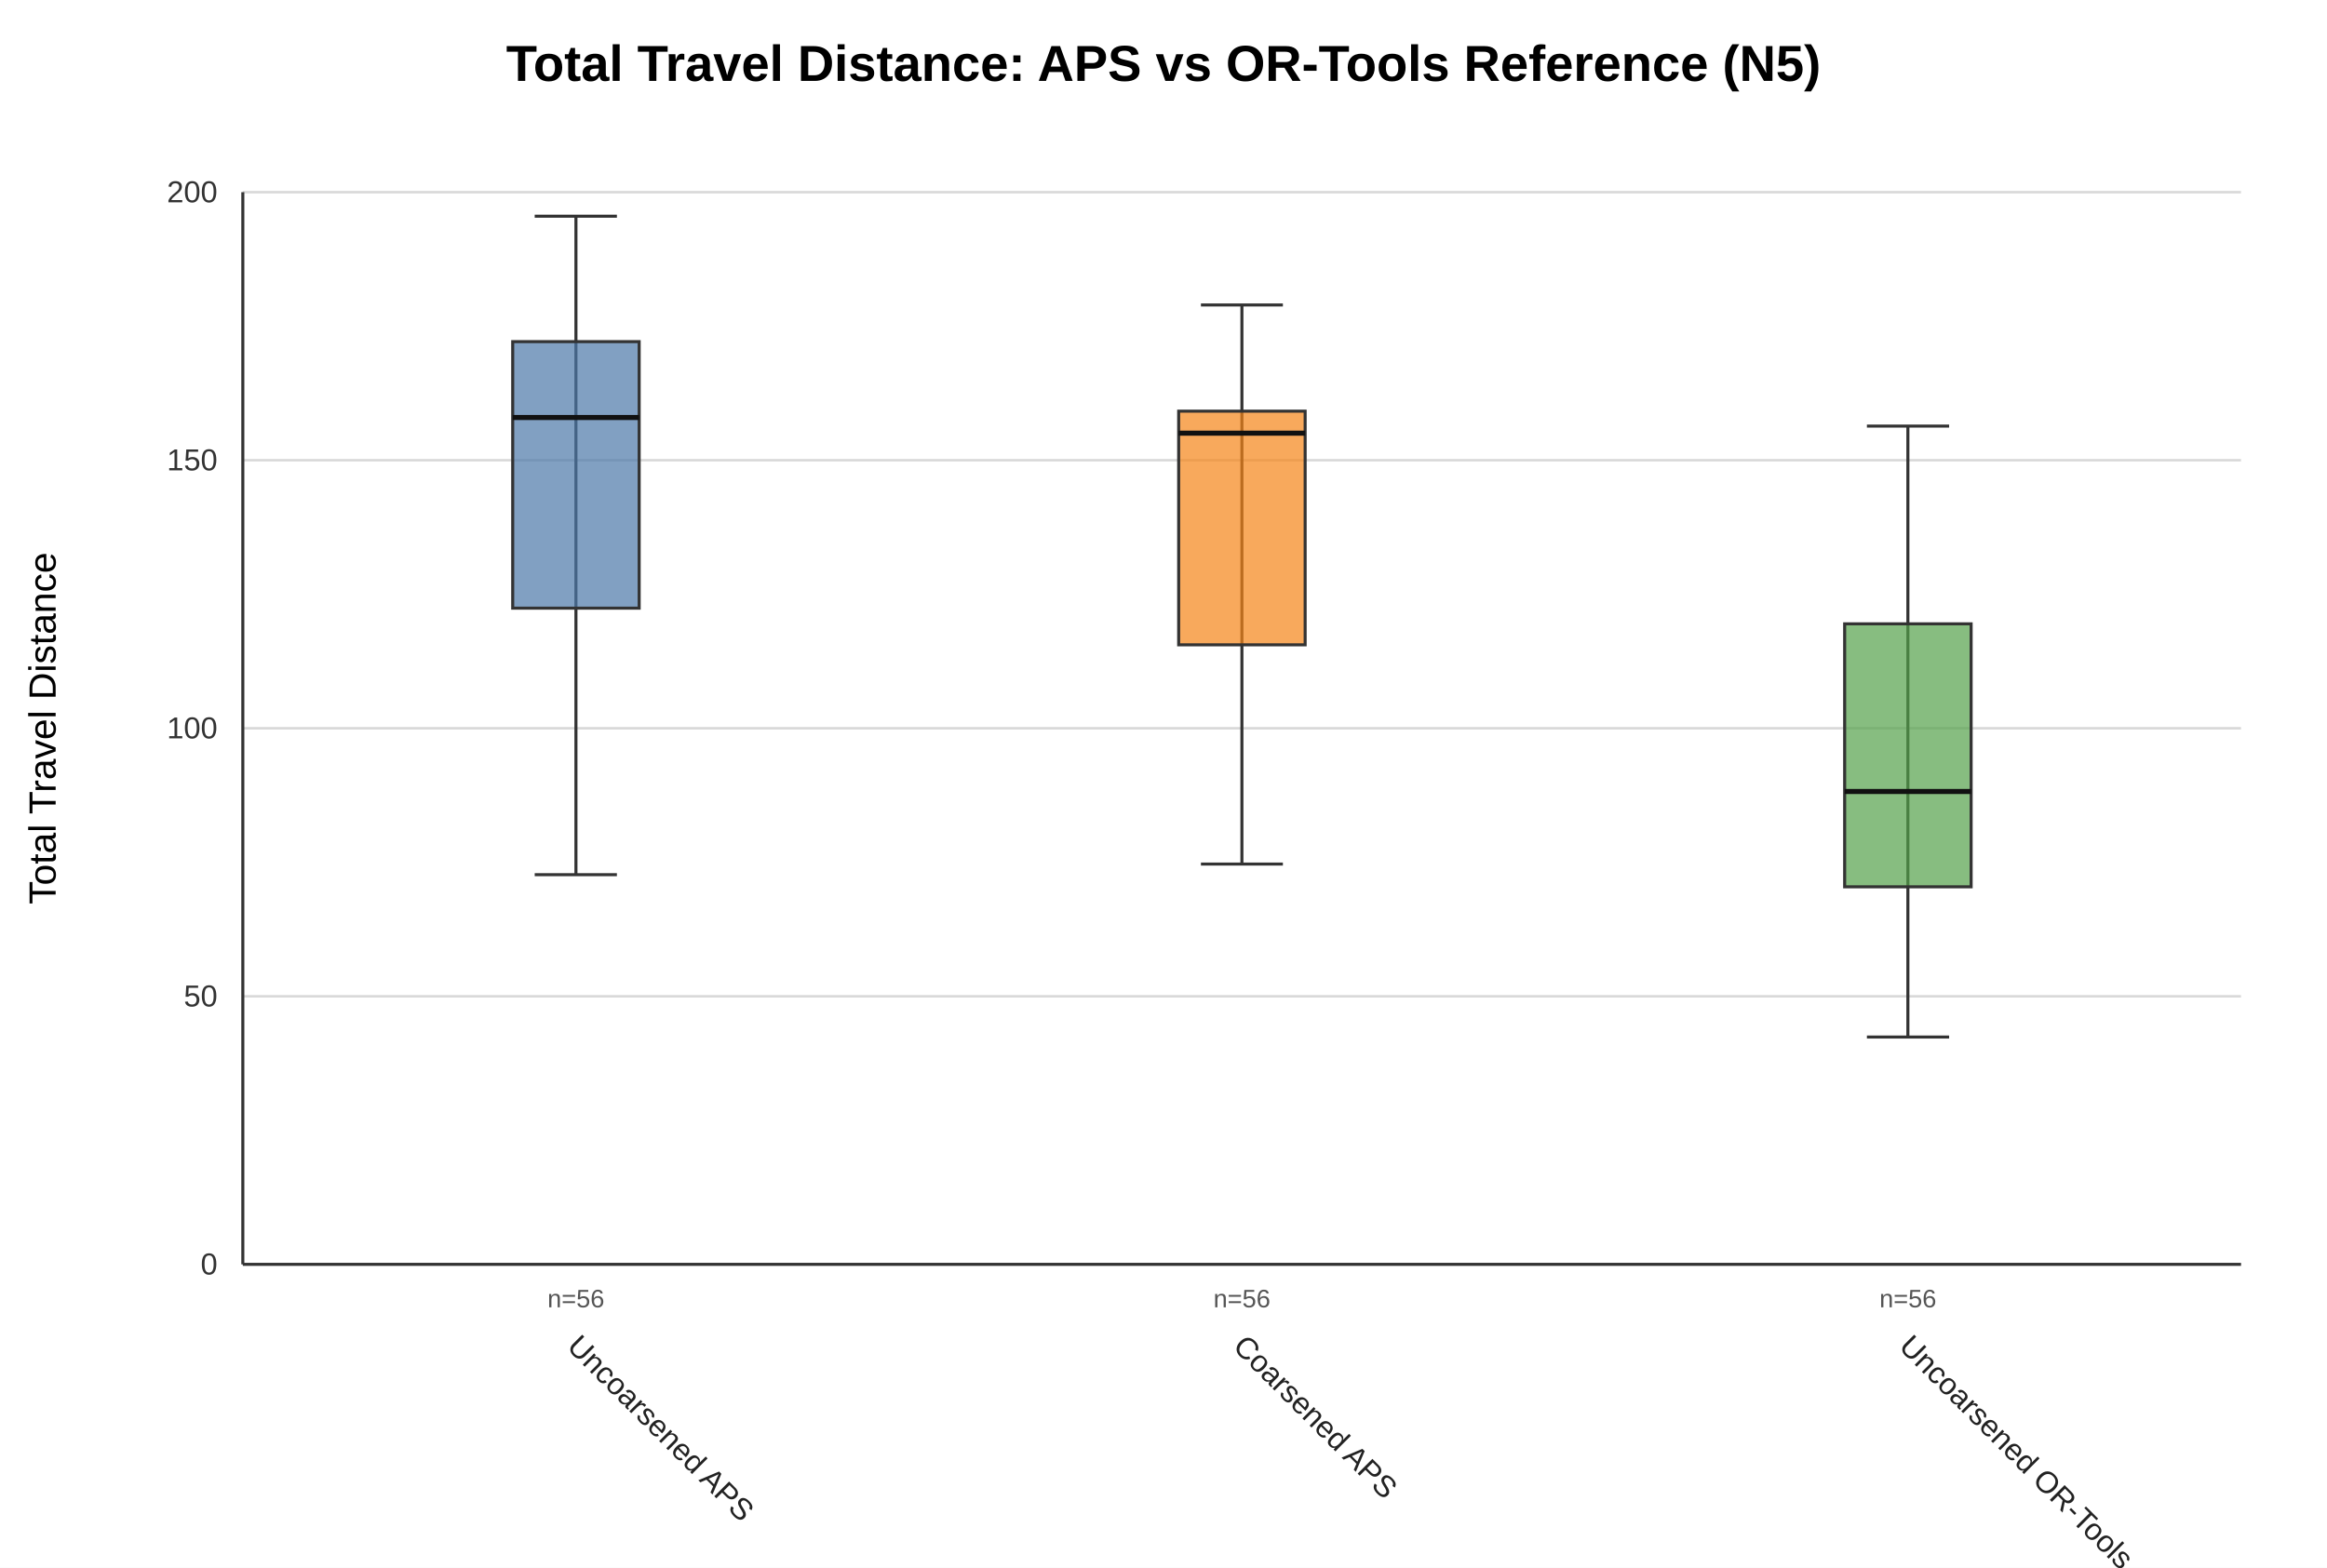
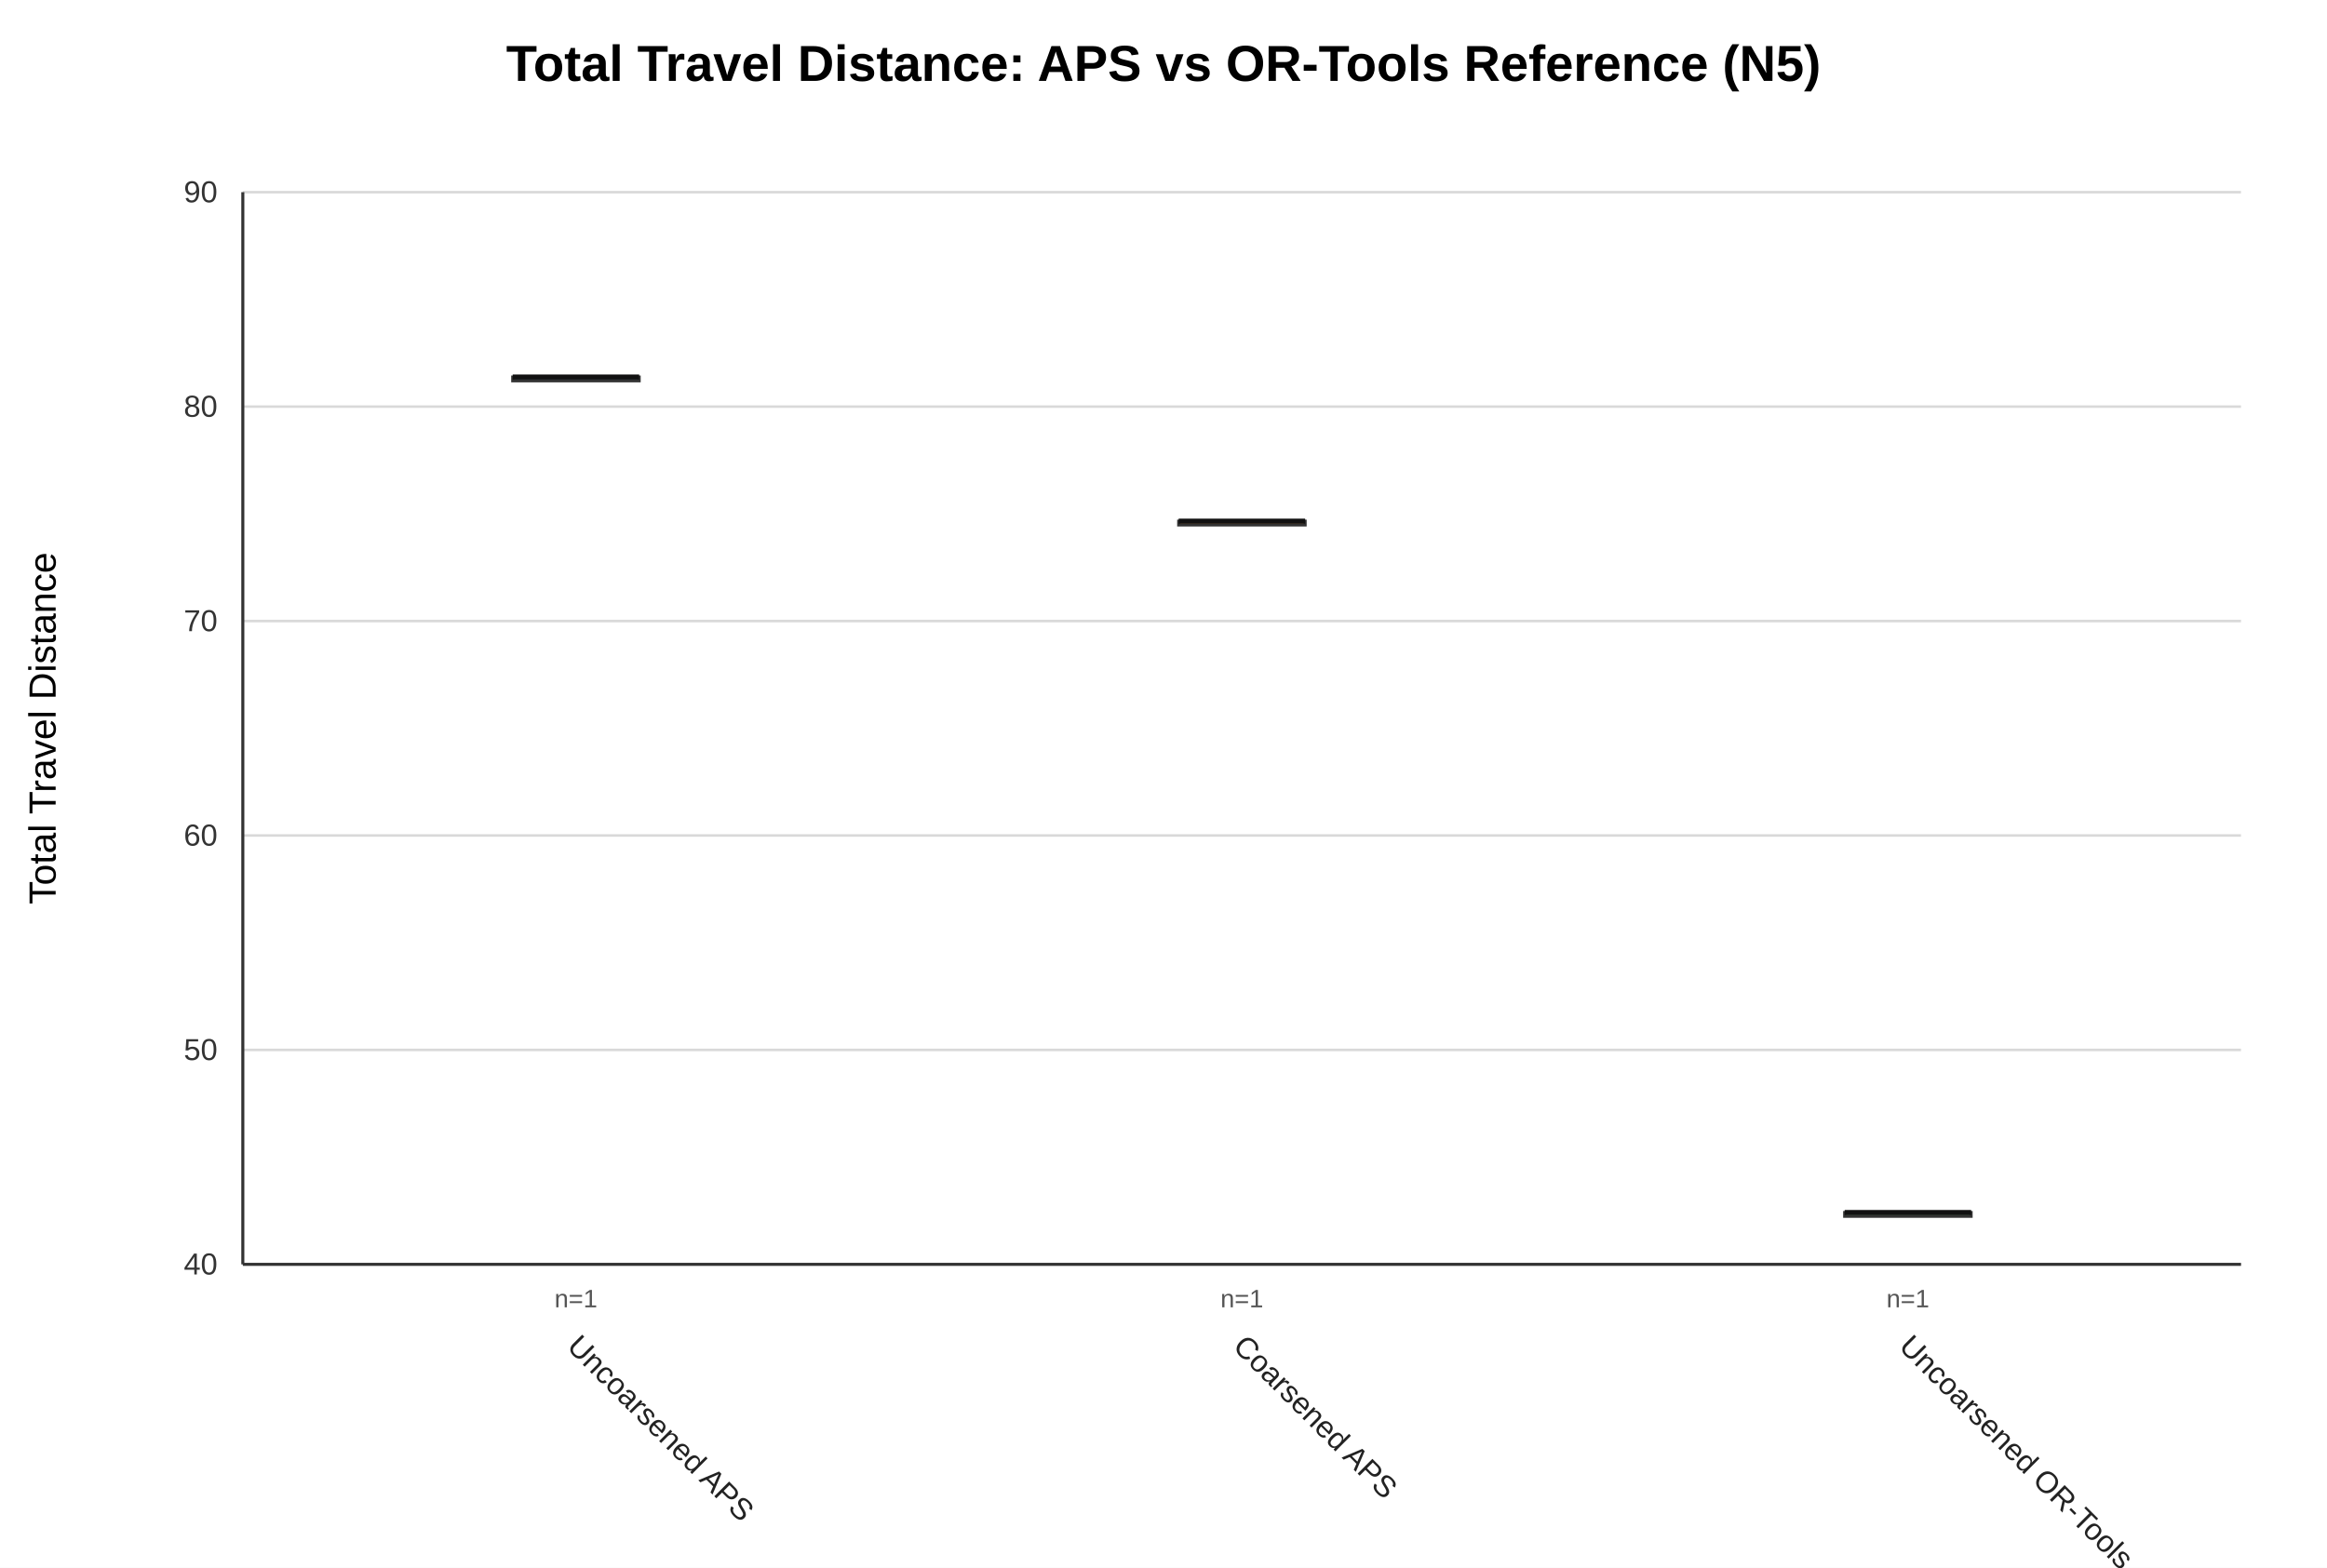
<svg xmlns="http://www.w3.org/2000/svg" width="920" height="620" viewBox="0 0 920 620">
  <rect x="0" y="0" width="920" height="620" fill="#ffffff" />
  <text x="460.0" y="32" text-anchor="middle" font-family="Arial, sans-serif" font-size="20" font-weight="700">Total Travel Distance: APS vs OR-Tools Reference (N5)</text>
  <text transform="translate(22 288.0) rotate(-90)" text-anchor="middle" font-family="Arial, sans-serif" font-size="15">Total Travel Distance</text>
  <line x1="96" y1="500.0" x2="886" y2="500.0" stroke="#d9d9d9" stroke-width="1" />
-   <text x="86" y="504.0" text-anchor="end" font-family="Arial, sans-serif" font-size="12" fill="#333333">0</text>
-   <line x1="96" y1="394.0" x2="886" y2="394.0" stroke="#d9d9d9" stroke-width="1" />
-   <text x="86" y="398.0" text-anchor="end" font-family="Arial, sans-serif" font-size="12" fill="#333333">50</text>
-   <line x1="96" y1="288.0" x2="886" y2="288.0" stroke="#d9d9d9" stroke-width="1" />
-   <text x="86" y="292.0" text-anchor="end" font-family="Arial, sans-serif" font-size="12" fill="#333333">100</text>
-   <line x1="96" y1="182.0" x2="886" y2="182.0" stroke="#d9d9d9" stroke-width="1" />
-   <text x="86" y="186.0" text-anchor="end" font-family="Arial, sans-serif" font-size="12" fill="#333333">150</text>
+   <text x="86" y="504.0" text-anchor="end" font-family="Arial, sans-serif" font-size="12" fill="#333333">40</text>
+   <line x1="96" y1="415.2" x2="886" y2="415.2" stroke="#d9d9d9" stroke-width="1" />
+   <text x="86" y="419.2" text-anchor="end" font-family="Arial, sans-serif" font-size="12" fill="#333333">50</text>
+   <line x1="96" y1="330.4" x2="886" y2="330.4" stroke="#d9d9d9" stroke-width="1" />
+   <text x="86" y="334.4" text-anchor="end" font-family="Arial, sans-serif" font-size="12" fill="#333333">60</text>
+   <line x1="96" y1="245.6" x2="886" y2="245.6" stroke="#d9d9d9" stroke-width="1" />
+   <text x="86" y="249.6" text-anchor="end" font-family="Arial, sans-serif" font-size="12" fill="#333333">70</text>
+   <line x1="96" y1="160.8" x2="886" y2="160.8" stroke="#d9d9d9" stroke-width="1" />
+   <text x="86" y="164.8" text-anchor="end" font-family="Arial, sans-serif" font-size="12" fill="#333333">80</text>
  <line x1="96" y1="76.0" x2="886" y2="76.0" stroke="#d9d9d9" stroke-width="1" />
-   <text x="86" y="80.0" text-anchor="end" font-family="Arial, sans-serif" font-size="12" fill="#333333">200</text>
+   <text x="86" y="80.0" text-anchor="end" font-family="Arial, sans-serif" font-size="12" fill="#333333">90</text>
  <line x1="96" y1="76" x2="96" y2="500" stroke="#333333" stroke-width="1.2" />
  <line x1="96" y1="500" x2="886" y2="500" stroke="#333333" stroke-width="1.2" />
-   <line x1="227.7" y1="85.5" x2="227.7" y2="345.9" stroke="#333333" stroke-width="1.2" />
-   <line x1="211.4" y1="85.5" x2="243.9" y2="85.5" stroke="#333333" stroke-width="1.2" />
-   <line x1="211.4" y1="345.9" x2="243.9" y2="345.9" stroke="#333333" stroke-width="1.2" />
-   <rect x="202.7" y="135.1" width="50.0" height="105.4" fill="#4C78A8" fill-opacity="0.70" stroke="#333333" stroke-width="1.2" />
-   <line x1="202.7" y1="165.1" x2="252.7" y2="165.1" stroke="#111111" stroke-width="2" />
-   <text x="227.7" y="517" text-anchor="middle" font-family="Arial, sans-serif" font-size="10" fill="#555555">n=56</text>
+   <line x1="227.7" y1="149.1" x2="227.7" y2="149.1" stroke="#333333" stroke-width="1.2" />
+   <line x1="211.4" y1="149.1" x2="243.9" y2="149.1" stroke="#333333" stroke-width="1.2" />
+   <line x1="211.4" y1="149.1" x2="243.9" y2="149.1" stroke="#333333" stroke-width="1.2" />
+   <rect x="202.7" y="149.1" width="50.0" height="1.5" fill="#4C78A8" fill-opacity="0.70" stroke="#333333" stroke-width="1.2" />
+   <line x1="202.7" y1="149.1" x2="252.7" y2="149.1" stroke="#111111" stroke-width="2" />
+   <text x="227.7" y="517" text-anchor="middle" font-family="Arial, sans-serif" font-size="10" fill="#555555">n=1</text>
  <text transform="translate(223.7 533) rotate(45)" text-anchor="start" font-family="Arial, sans-serif" font-size="12" fill="#222222">Uncoarsened APS</text>
-   <line x1="491.0" y1="120.6" x2="491.0" y2="341.7" stroke="#333333" stroke-width="1.2" />
-   <line x1="474.8" y1="120.6" x2="507.2" y2="120.6" stroke="#333333" stroke-width="1.2" />
-   <line x1="474.8" y1="341.7" x2="507.2" y2="341.7" stroke="#333333" stroke-width="1.2" />
-   <rect x="466.0" y="162.6" width="50.0" height="92.4" fill="#F58518" fill-opacity="0.70" stroke="#333333" stroke-width="1.2" />
-   <line x1="466.0" y1="171.3" x2="516.0" y2="171.3" stroke="#111111" stroke-width="2" />
-   <text x="491.0" y="517" text-anchor="middle" font-family="Arial, sans-serif" font-size="10" fill="#555555">n=56</text>
+   <line x1="491.0" y1="206.1" x2="491.0" y2="206.1" stroke="#333333" stroke-width="1.2" />
+   <line x1="474.8" y1="206.1" x2="507.2" y2="206.1" stroke="#333333" stroke-width="1.2" />
+   <line x1="474.8" y1="206.1" x2="507.2" y2="206.1" stroke="#333333" stroke-width="1.2" />
+   <rect x="466.0" y="206.1" width="50.0" height="1.5" fill="#F58518" fill-opacity="0.70" stroke="#333333" stroke-width="1.2" />
+   <line x1="466.0" y1="206.1" x2="516.0" y2="206.1" stroke="#111111" stroke-width="2" />
+   <text x="491.0" y="517" text-anchor="middle" font-family="Arial, sans-serif" font-size="10" fill="#555555">n=1</text>
  <text transform="translate(487.0 533) rotate(45)" text-anchor="start" font-family="Arial, sans-serif" font-size="12" fill="#222222">Coarsened APS</text>
-   <line x1="754.3" y1="168.5" x2="754.3" y2="410.1" stroke="#333333" stroke-width="1.2" />
-   <line x1="738.1" y1="168.5" x2="770.6" y2="168.5" stroke="#333333" stroke-width="1.2" />
-   <line x1="738.1" y1="410.1" x2="770.6" y2="410.1" stroke="#333333" stroke-width="1.2" />
-   <rect x="729.3" y="246.7" width="50.0" height="104.0" fill="#54A24B" fill-opacity="0.70" stroke="#333333" stroke-width="1.2" />
-   <line x1="729.3" y1="313.0" x2="779.3" y2="313.0" stroke="#111111" stroke-width="2" />
-   <text x="754.3" y="517" text-anchor="middle" font-family="Arial, sans-serif" font-size="10" fill="#555555">n=56</text>
+   <line x1="754.3" y1="479.5" x2="754.3" y2="479.5" stroke="#333333" stroke-width="1.2" />
+   <line x1="738.1" y1="479.5" x2="770.6" y2="479.5" stroke="#333333" stroke-width="1.2" />
+   <line x1="738.1" y1="479.5" x2="770.6" y2="479.5" stroke="#333333" stroke-width="1.2" />
+   <rect x="729.3" y="479.5" width="50.0" height="1.5" fill="#54A24B" fill-opacity="0.70" stroke="#333333" stroke-width="1.2" />
+   <line x1="729.3" y1="479.5" x2="779.3" y2="479.5" stroke="#111111" stroke-width="2" />
+   <text x="754.3" y="517" text-anchor="middle" font-family="Arial, sans-serif" font-size="10" fill="#555555">n=1</text>
  <text transform="translate(750.3 533) rotate(45)" text-anchor="start" font-family="Arial, sans-serif" font-size="12" fill="#222222">Uncoarsened OR-Tools</text>
</svg>
